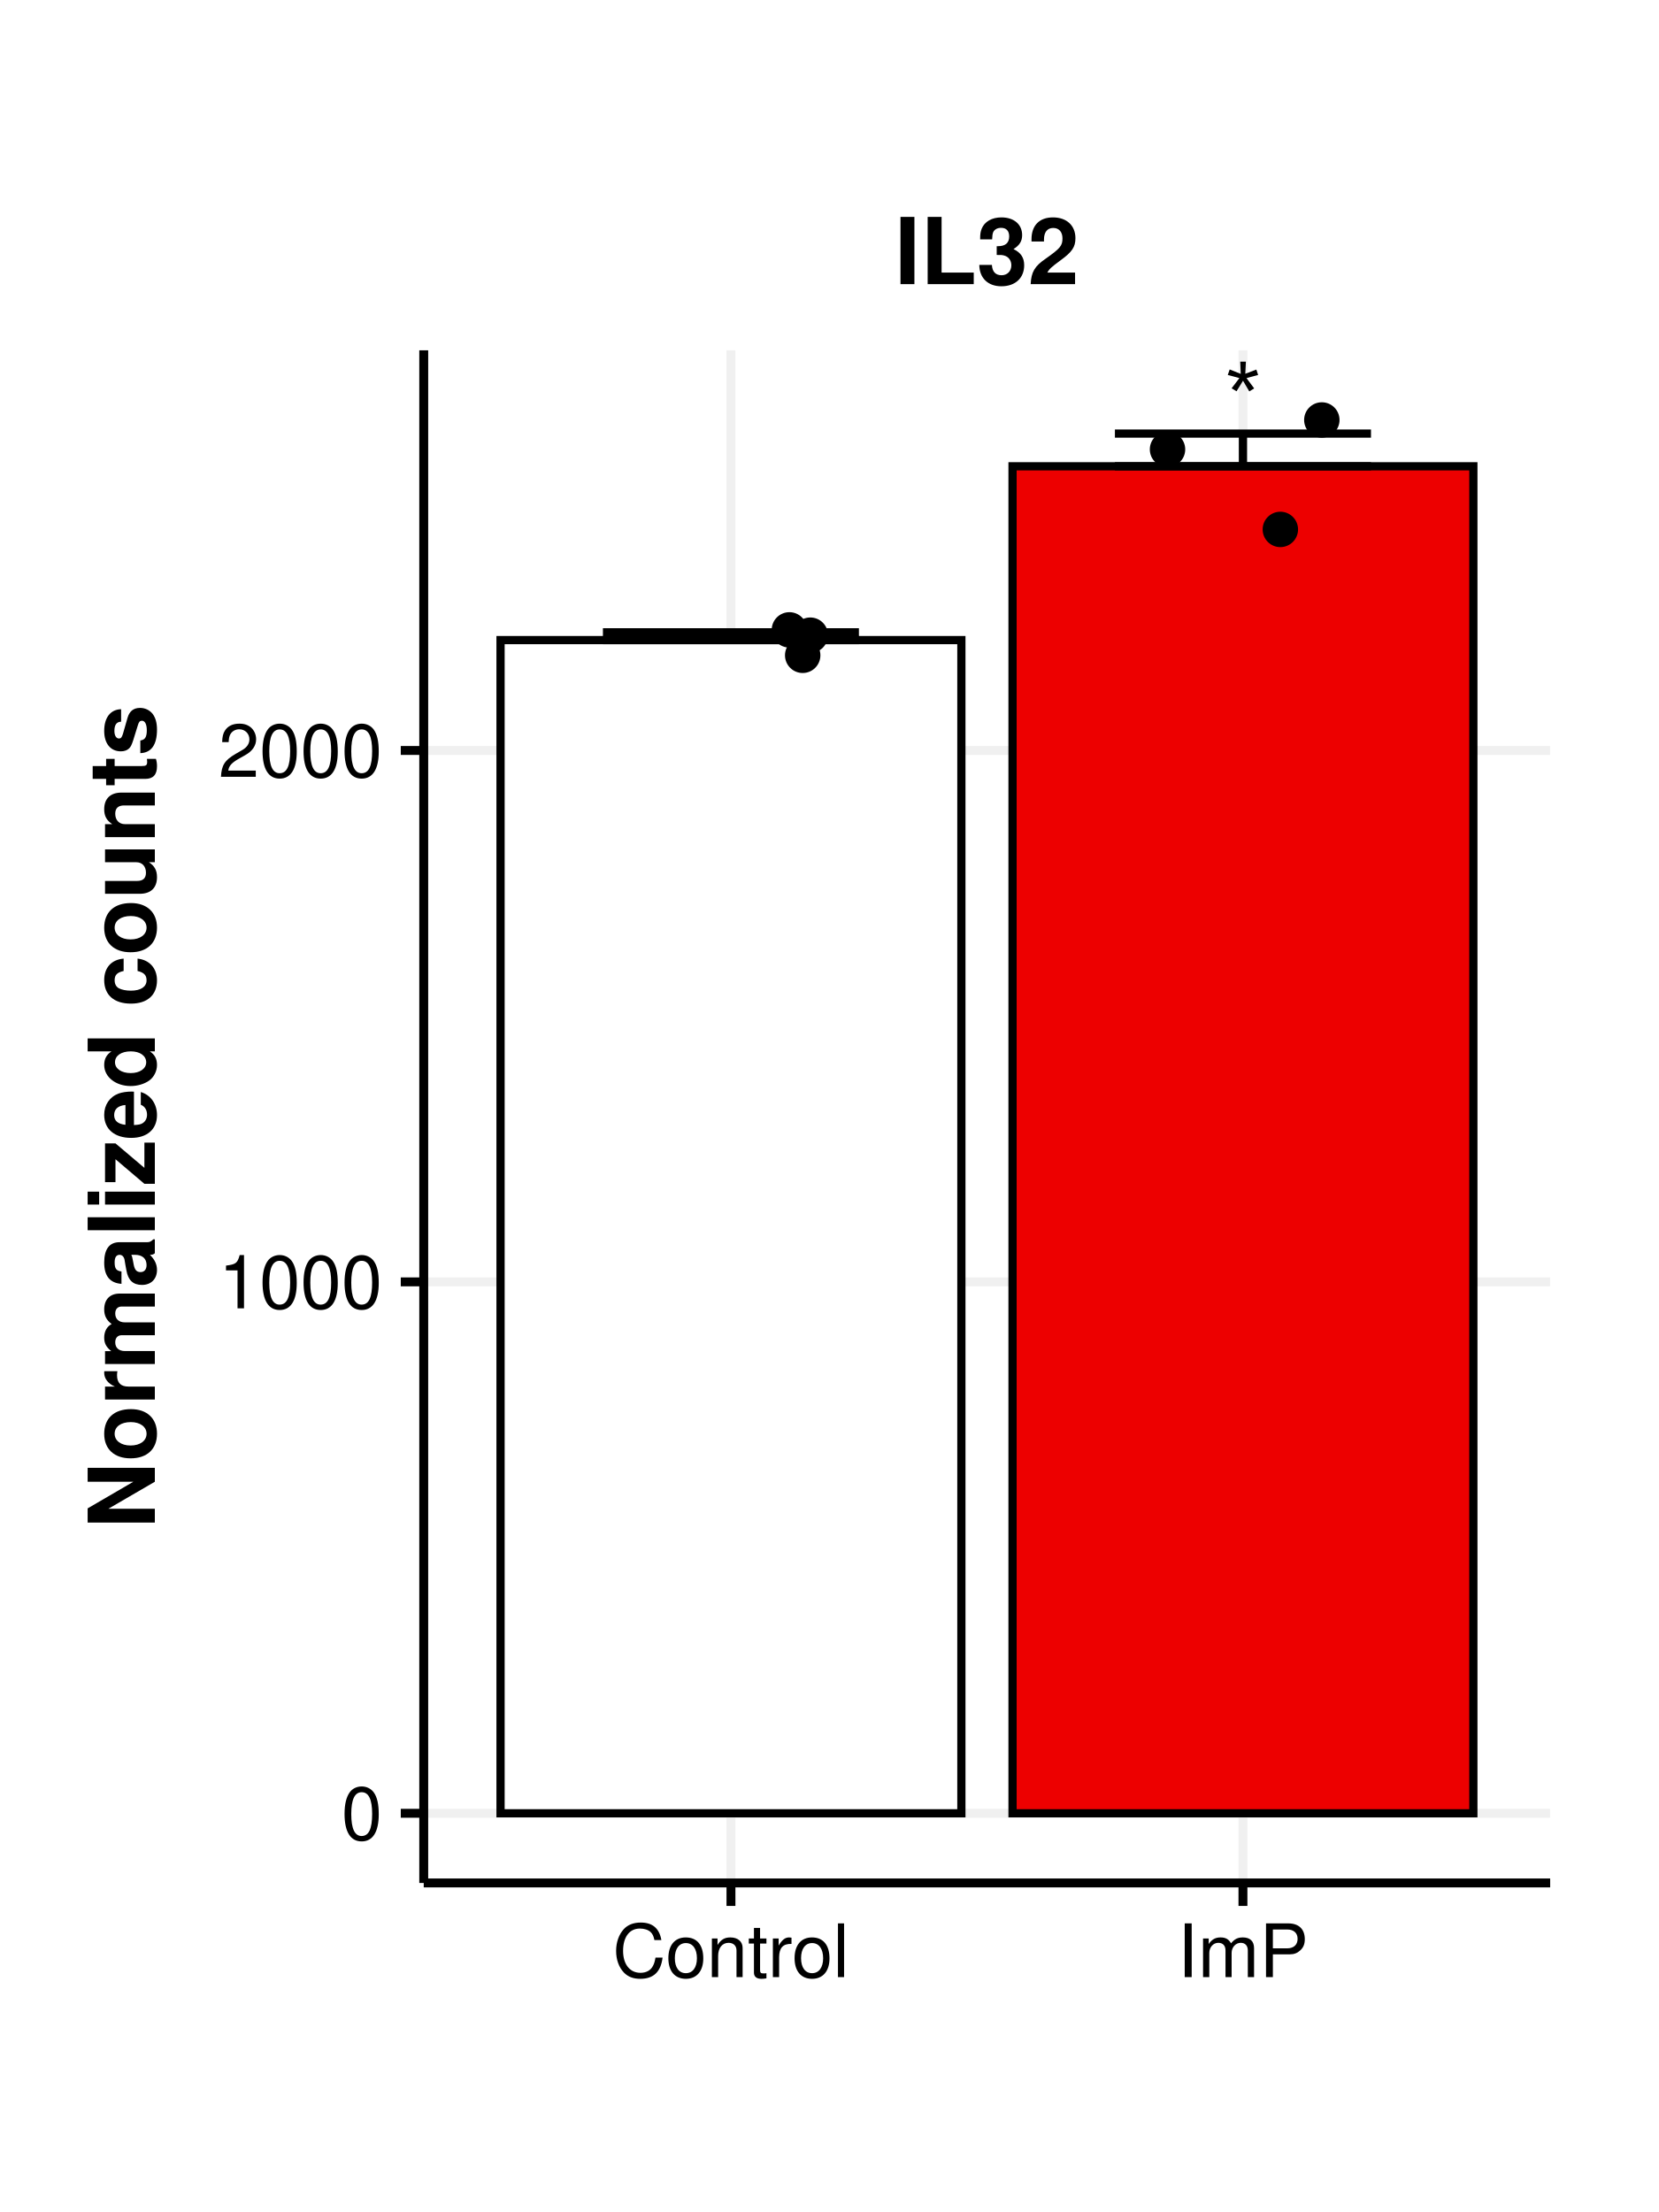
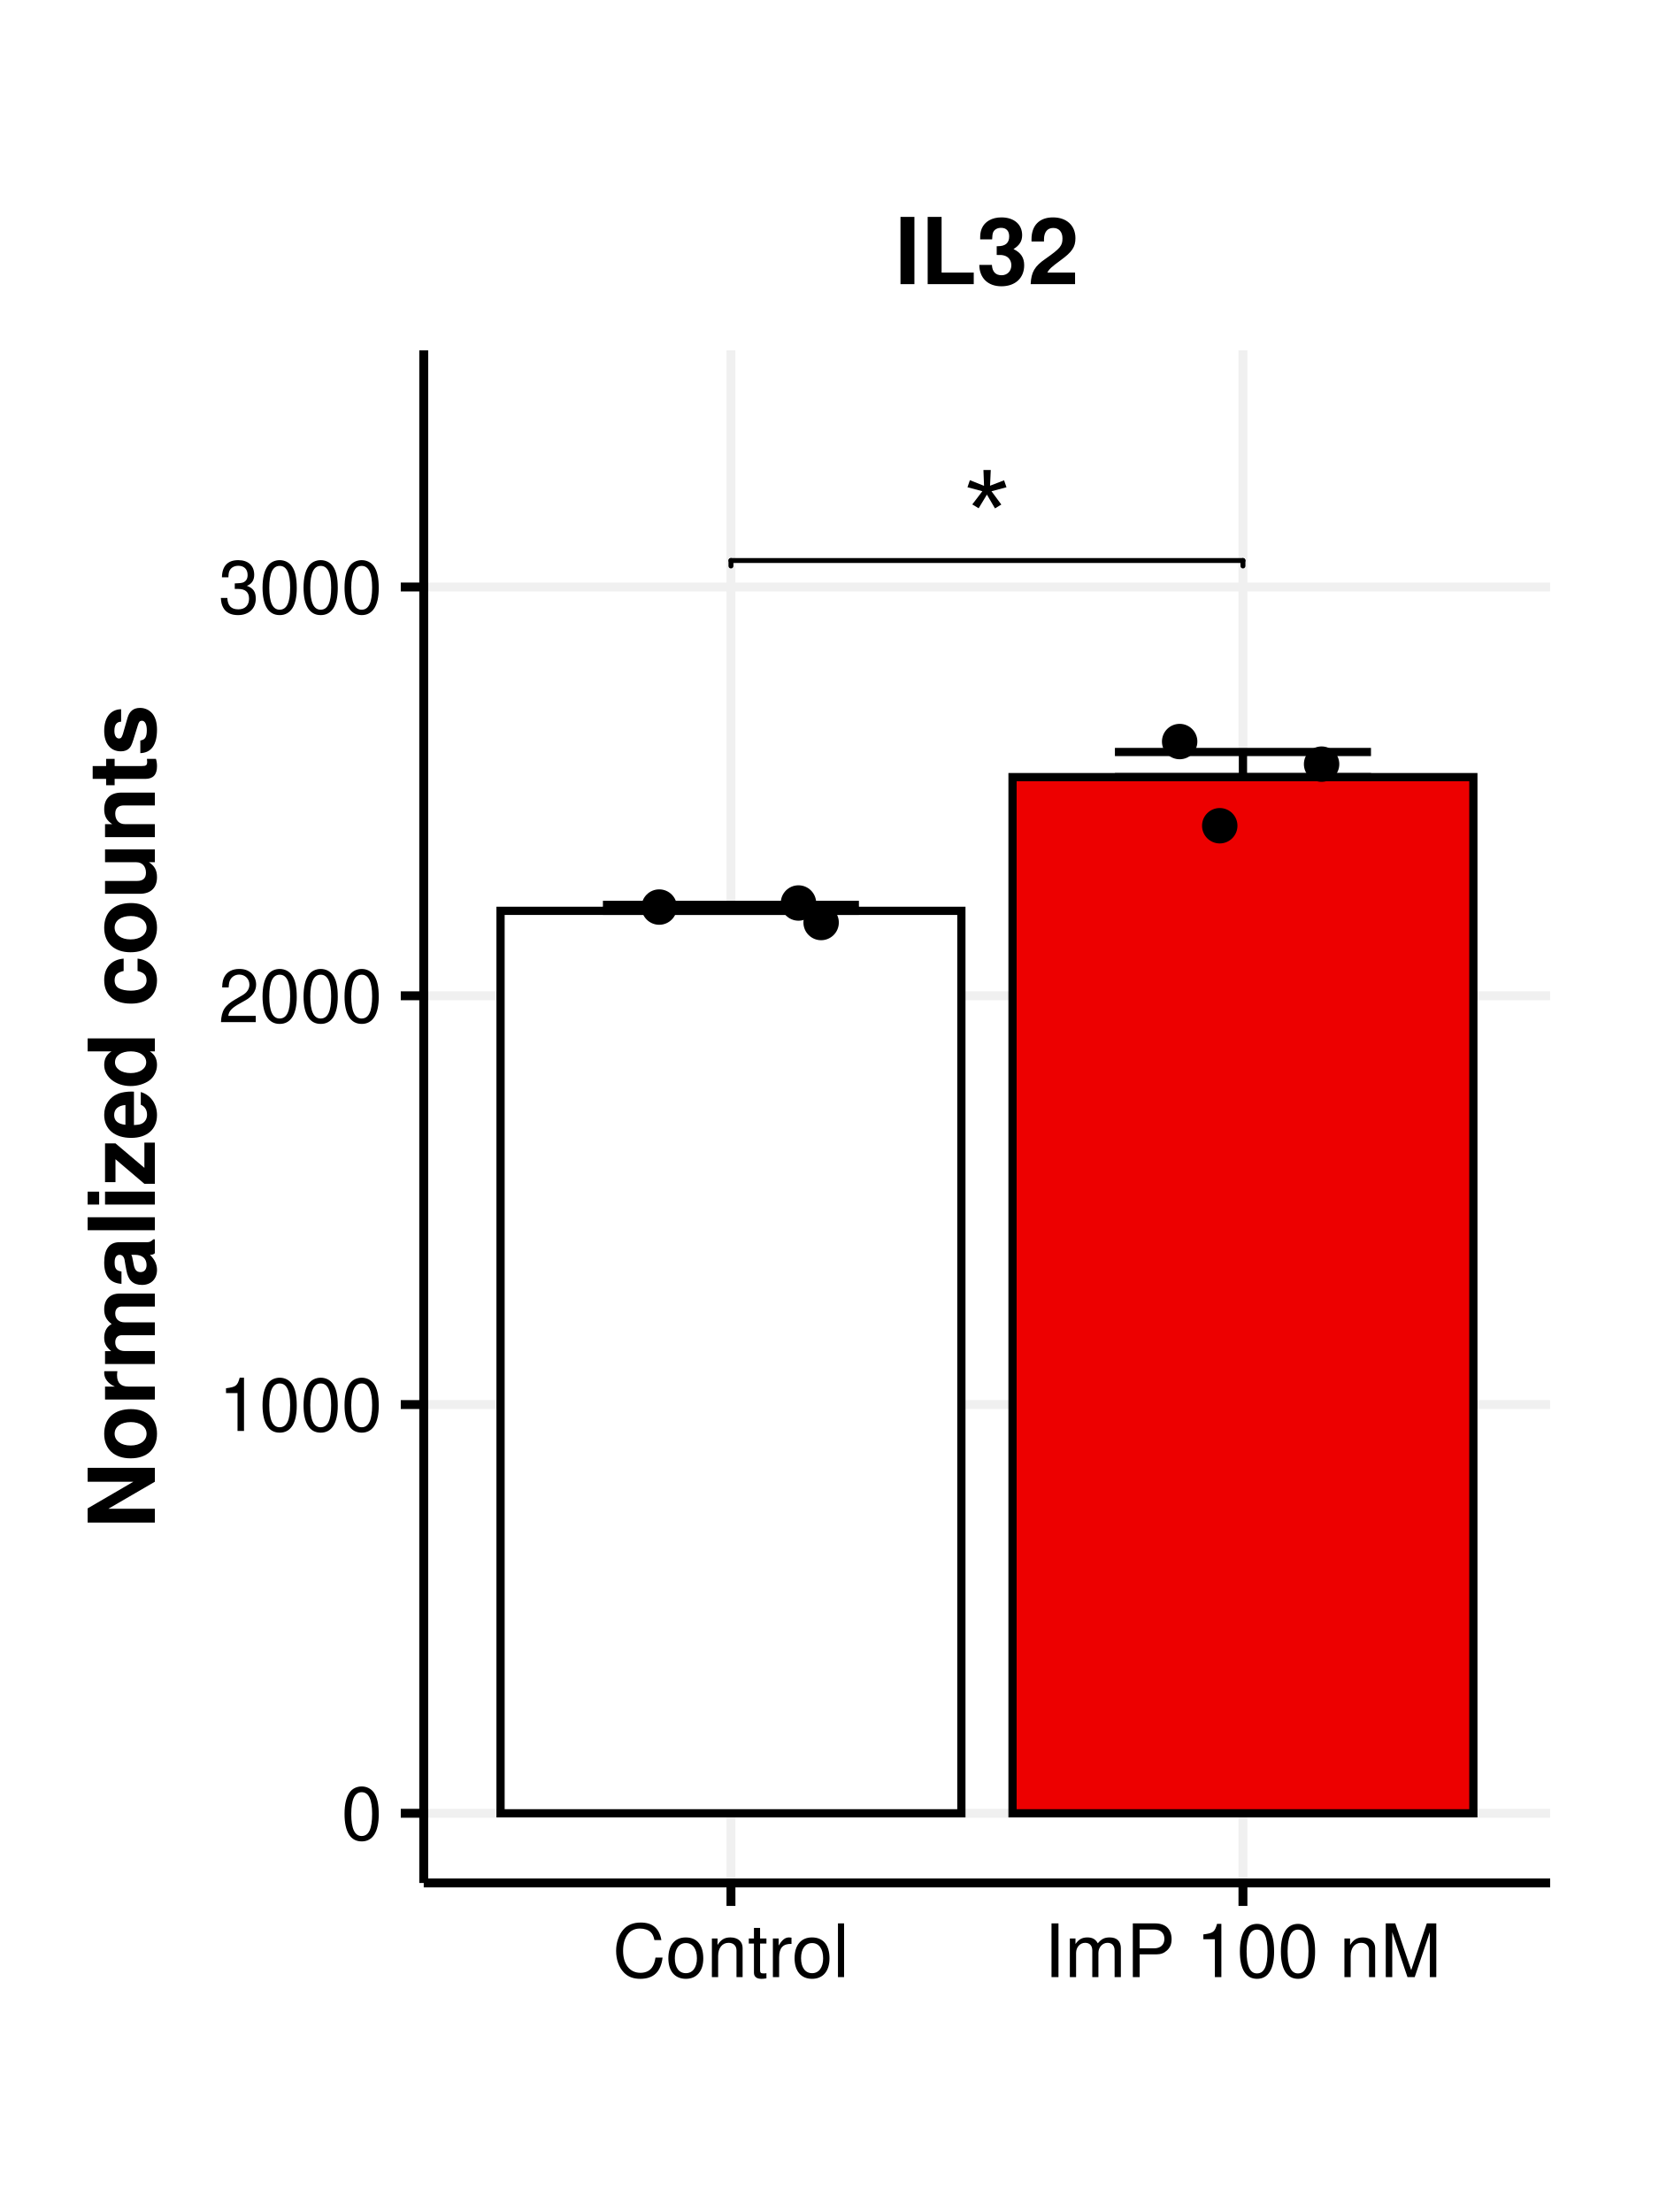
<svg xmlns="http://www.w3.org/2000/svg" class="svglite" width="216.00pt" height="288.00pt" viewBox="0 0 216.00 288.00">
  <defs>
    <style type="text/css">
    .svglite line, .svglite polyline, .svglite polygon, .svglite path, .svglite rect, .svglite circle {
      fill: none;
      stroke: #000000;
      stroke-linecap: round;
      stroke-linejoin: round;
      stroke-miterlimit: 10.00;
    }
    .svglite text {
      white-space: pre;
    }
  </style>
  </defs>
  <rect width="100%" height="100%" style="stroke: none; fill: #FFFFFF;" />
  <defs>
    <clipPath id="cpMC4wMHwyMTYuMDB8MC4wMHwyODguMDA=">
      <rect x="0.00" y="0.00" width="216.00" height="288.00" />
    </clipPath>
  </defs>
  <g clip-path="url(#cpMC4wMHwyMTYuMDB8MC4wMHwyODguMDA=)">
    <rect x="0.00" y="0.00" width="216.00" height="288.00" style="stroke-width: 1.16; stroke: none; fill: #FFFFFF;" />
  </g>
  <defs>
    <clipPath id="cpNTUuMTd8MjAxLjgzfDQ1LjYxfDI0NS4xNg==">
      <rect x="55.17" y="45.61" width="146.65" height="199.55" />
    </clipPath>
  </defs>
  <g clip-path="url(#cpNTUuMTd8MjAxLjgzfDQ1LjYxfDI0NS4xNg==)">
    <rect x="55.17" y="45.61" width="146.65" height="199.55" style="stroke-width: 1.16; stroke: none; fill: #FFFFFF;" />
    <polyline points="55.17,236.09 201.83,236.09 " style="stroke-width: 1.16; stroke: #F0F0F0; stroke-linecap: butt;" />
-     <polyline points="55.17,166.90 201.83,166.90 " style="stroke-width: 1.16; stroke: #F0F0F0; stroke-linecap: butt;" />
-     <polyline points="55.17,97.71 201.83,97.71 " style="stroke-width: 1.16; stroke: #F0F0F0; stroke-linecap: butt;" />
+     <polyline points="55.17,182.87 201.83,182.87 " style="stroke-width: 1.16; stroke: #F0F0F0; stroke-linecap: butt;" />
+     <polyline points="55.17,129.65 201.83,129.65 " style="stroke-width: 1.16; stroke: #F0F0F0; stroke-linecap: butt;" />
+     <polyline points="55.17,76.43 201.83,76.43 " style="stroke-width: 1.16; stroke: #F0F0F0; stroke-linecap: butt;" />
    <polyline points="95.17,245.16 95.17,45.61 " style="stroke-width: 1.16; stroke: #F0F0F0; stroke-linecap: butt;" />
    <polyline points="161.83,245.16 161.83,45.61 " style="stroke-width: 1.16; stroke: #F0F0F0; stroke-linecap: butt;" />
-     <text x="161.83" y="54.68" text-anchor="middle" style="font-size: 11.04px; font-family: &quot;Arial&quot;;" textLength="4.29px" lengthAdjust="spacingAndGlyphs">*</text>
-     <rect x="65.17" y="83.34" width="60.00" height="152.75" style="stroke-width: 1.07; stroke-linecap: butt; stroke-linejoin: miter; fill: #FFFFFF;" />
-     <rect x="131.83" y="60.71" width="60.00" height="175.38" style="stroke-width: 1.07; stroke-linecap: butt; stroke-linejoin: miter; fill: #ED0000;" />
-     <polyline points="78.50,82.33 111.83,82.33 " style="stroke-width: 1.07; stroke-linecap: butt;" />
-     <polyline points="95.17,82.33 95.17,83.34 " style="stroke-width: 1.07; stroke-linecap: butt;" />
-     <polyline points="78.50,83.34 111.83,83.34 " style="stroke-width: 1.07; stroke-linecap: butt;" />
-     <polyline points="145.16,56.45 178.50,56.45 " style="stroke-width: 1.07; stroke-linecap: butt;" />
-     <polyline points="161.83,56.45 161.83,60.71 " style="stroke-width: 1.07; stroke-linecap: butt;" />
-     <polyline points="145.16,60.71 178.50,60.71 " style="stroke-width: 1.07; stroke-linecap: butt;" />
-     <circle cx="102.78" cy="82.01" r="1.95" style="stroke-width: 0.71; fill: #000000;" />
-     <circle cx="104.51" cy="85.32" r="1.95" style="stroke-width: 0.71; fill: #000000;" />
-     <circle cx="105.50" cy="82.70" r="1.95" style="stroke-width: 0.71; fill: #000000;" />
-     <circle cx="166.70" cy="68.93" r="1.95" style="stroke-width: 0.71; fill: #000000;" />
-     <circle cx="152.01" cy="58.51" r="1.95" style="stroke-width: 0.71; fill: #000000;" />
-     <circle cx="172.10" cy="54.68" r="1.95" style="stroke-width: 0.71; fill: #000000;" />
+     <rect x="65.17" y="118.59" width="60.00" height="117.50" style="stroke-width: 1.07; stroke-linecap: butt; stroke-linejoin: miter; fill: #FFFFFF;" />
+     <rect x="131.83" y="101.18" width="60.00" height="134.91" style="stroke-width: 1.07; stroke-linecap: butt; stroke-linejoin: miter; fill: #ED0000;" />
+     <polyline points="78.50,117.82 111.83,117.82 " style="stroke-width: 1.07; stroke-linecap: butt;" />
+     <polyline points="95.17,117.82 95.17,118.59 " style="stroke-width: 1.07; stroke-linecap: butt;" />
+     <polyline points="78.50,118.59 111.83,118.59 " style="stroke-width: 1.07; stroke-linecap: butt;" />
+     <polyline points="145.16,97.91 178.50,97.91 " style="stroke-width: 1.07; stroke-linecap: butt;" />
+     <polyline points="161.83,97.91 161.83,101.18 " style="stroke-width: 1.07; stroke-linecap: butt;" />
+     <polyline points="145.16,101.18 178.50,101.18 " style="stroke-width: 1.07; stroke-linecap: butt;" />
+     <circle cx="103.96" cy="117.57" r="1.95" style="stroke-width: 0.71; fill: #000000;" />
+     <circle cx="106.91" cy="120.11" r="1.95" style="stroke-width: 0.71; fill: #000000;" />
+     <circle cx="85.83" cy="118.10" r="1.95" style="stroke-width: 0.71; fill: #000000;" />
+     <circle cx="158.81" cy="107.51" r="1.95" style="stroke-width: 0.71; fill: #000000;" />
+     <circle cx="172.07" cy="99.49" r="1.95" style="stroke-width: 0.71; fill: #000000;" />
+     <circle cx="153.59" cy="96.55" r="1.95" style="stroke-width: 0.71; fill: #000000;" />
+     <text x="128.50" y="70.99" text-anchor="middle" style="font-size: 14.23px; font-family: &quot;Arial&quot;;" textLength="5.54px" lengthAdjust="spacingAndGlyphs">*</text>
+     <line x1="95.17" y1="73.69" x2="95.17" y2="72.98" style="stroke-width: 0.64;" />
+     <line x1="95.17" y1="72.98" x2="161.83" y2="72.98" style="stroke-width: 0.64;" />
+     <line x1="161.83" y1="72.98" x2="161.83" y2="73.69" style="stroke-width: 0.64;" />
    <rect x="55.17" y="45.61" width="146.65" height="199.55" style="stroke-width: 1.16; stroke: none;" />
  </g>
  <g clip-path="url(#cpMC4wMHwyMTYuMDB8MC4wMHwyODguMDA=)">
    <polyline points="55.17,245.16 55.17,45.61 " style="stroke-width: 1.16; stroke-linecap: butt;" />
    <text x="49.79" y="239.53" text-anchor="end" style="font-size: 9.60px; font-family: &quot;Helvetica&quot;;" textLength="5.34px" lengthAdjust="spacingAndGlyphs">0</text>
-     <text x="49.79" y="170.34" text-anchor="end" style="font-size: 9.60px; font-family: &quot;Helvetica&quot;;" textLength="21.34px" lengthAdjust="spacingAndGlyphs">1000</text>
-     <text x="49.79" y="101.16" text-anchor="end" style="font-size: 9.60px; font-family: &quot;Helvetica&quot;;" textLength="21.34px" lengthAdjust="spacingAndGlyphs">2000</text>
+     <text x="49.79" y="186.31" text-anchor="end" style="font-size: 9.60px; font-family: &quot;Helvetica&quot;;" textLength="21.34px" lengthAdjust="spacingAndGlyphs">1000</text>
+     <text x="49.79" y="133.09" text-anchor="end" style="font-size: 9.60px; font-family: &quot;Helvetica&quot;;" textLength="21.34px" lengthAdjust="spacingAndGlyphs">2000</text>
+     <text x="49.79" y="79.87" text-anchor="end" style="font-size: 9.60px; font-family: &quot;Helvetica&quot;;" textLength="21.34px" lengthAdjust="spacingAndGlyphs">3000</text>
    <polyline points="52.18,236.09 55.17,236.09 " style="stroke-width: 1.16; stroke-linecap: butt;" />
-     <polyline points="52.18,166.90 55.17,166.90 " style="stroke-width: 1.16; stroke-linecap: butt;" />
-     <polyline points="52.18,97.71 55.17,97.71 " style="stroke-width: 1.16; stroke-linecap: butt;" />
+     <polyline points="52.18,182.87 55.17,182.87 " style="stroke-width: 1.16; stroke-linecap: butt;" />
+     <polyline points="52.18,129.65 55.17,129.65 " style="stroke-width: 1.16; stroke-linecap: butt;" />
+     <polyline points="52.18,76.43 55.17,76.43 " style="stroke-width: 1.16; stroke-linecap: butt;" />
    <polyline points="55.17,245.16 201.83,245.16 " style="stroke-width: 1.16; stroke-linecap: butt;" />
    <polyline points="95.17,248.15 95.17,245.16 " style="stroke-width: 1.16; stroke-linecap: butt;" />
    <polyline points="161.83,248.15 161.83,245.16 " style="stroke-width: 1.16; stroke-linecap: butt;" />
    <text x="95.17" y="257.42" text-anchor="middle" style="font-size: 9.60px; font-family: &quot;Helvetica&quot;;" textLength="30.92px" lengthAdjust="spacingAndGlyphs">Control</text>
-     <text x="161.83" y="257.42" text-anchor="middle" style="font-size: 9.60px; font-family: &quot;Helvetica&quot;;" textLength="17.06px" lengthAdjust="spacingAndGlyphs">ImP</text>
+     <text x="161.83" y="257.42" text-anchor="middle" style="font-size: 9.60px; font-family: &quot;Helvetica&quot;;" textLength="51.72px" lengthAdjust="spacingAndGlyphs">ImP 100 nM</text>
    <text transform="translate(20.16,145.39) rotate(-90)" text-anchor="middle" style="font-size: 12.00px; font-weight: bold; font-family: &quot;Helvetica&quot;;" textLength="107.35px" lengthAdjust="spacingAndGlyphs">Normalized counts</text>
    <text x="128.50" y="36.99" text-anchor="middle" style="font-size: 12.00px; font-weight: bold; font-family: &quot;Helvetica&quot;;" textLength="24.01px" lengthAdjust="spacingAndGlyphs">IL32</text>
  </g>
</svg>
